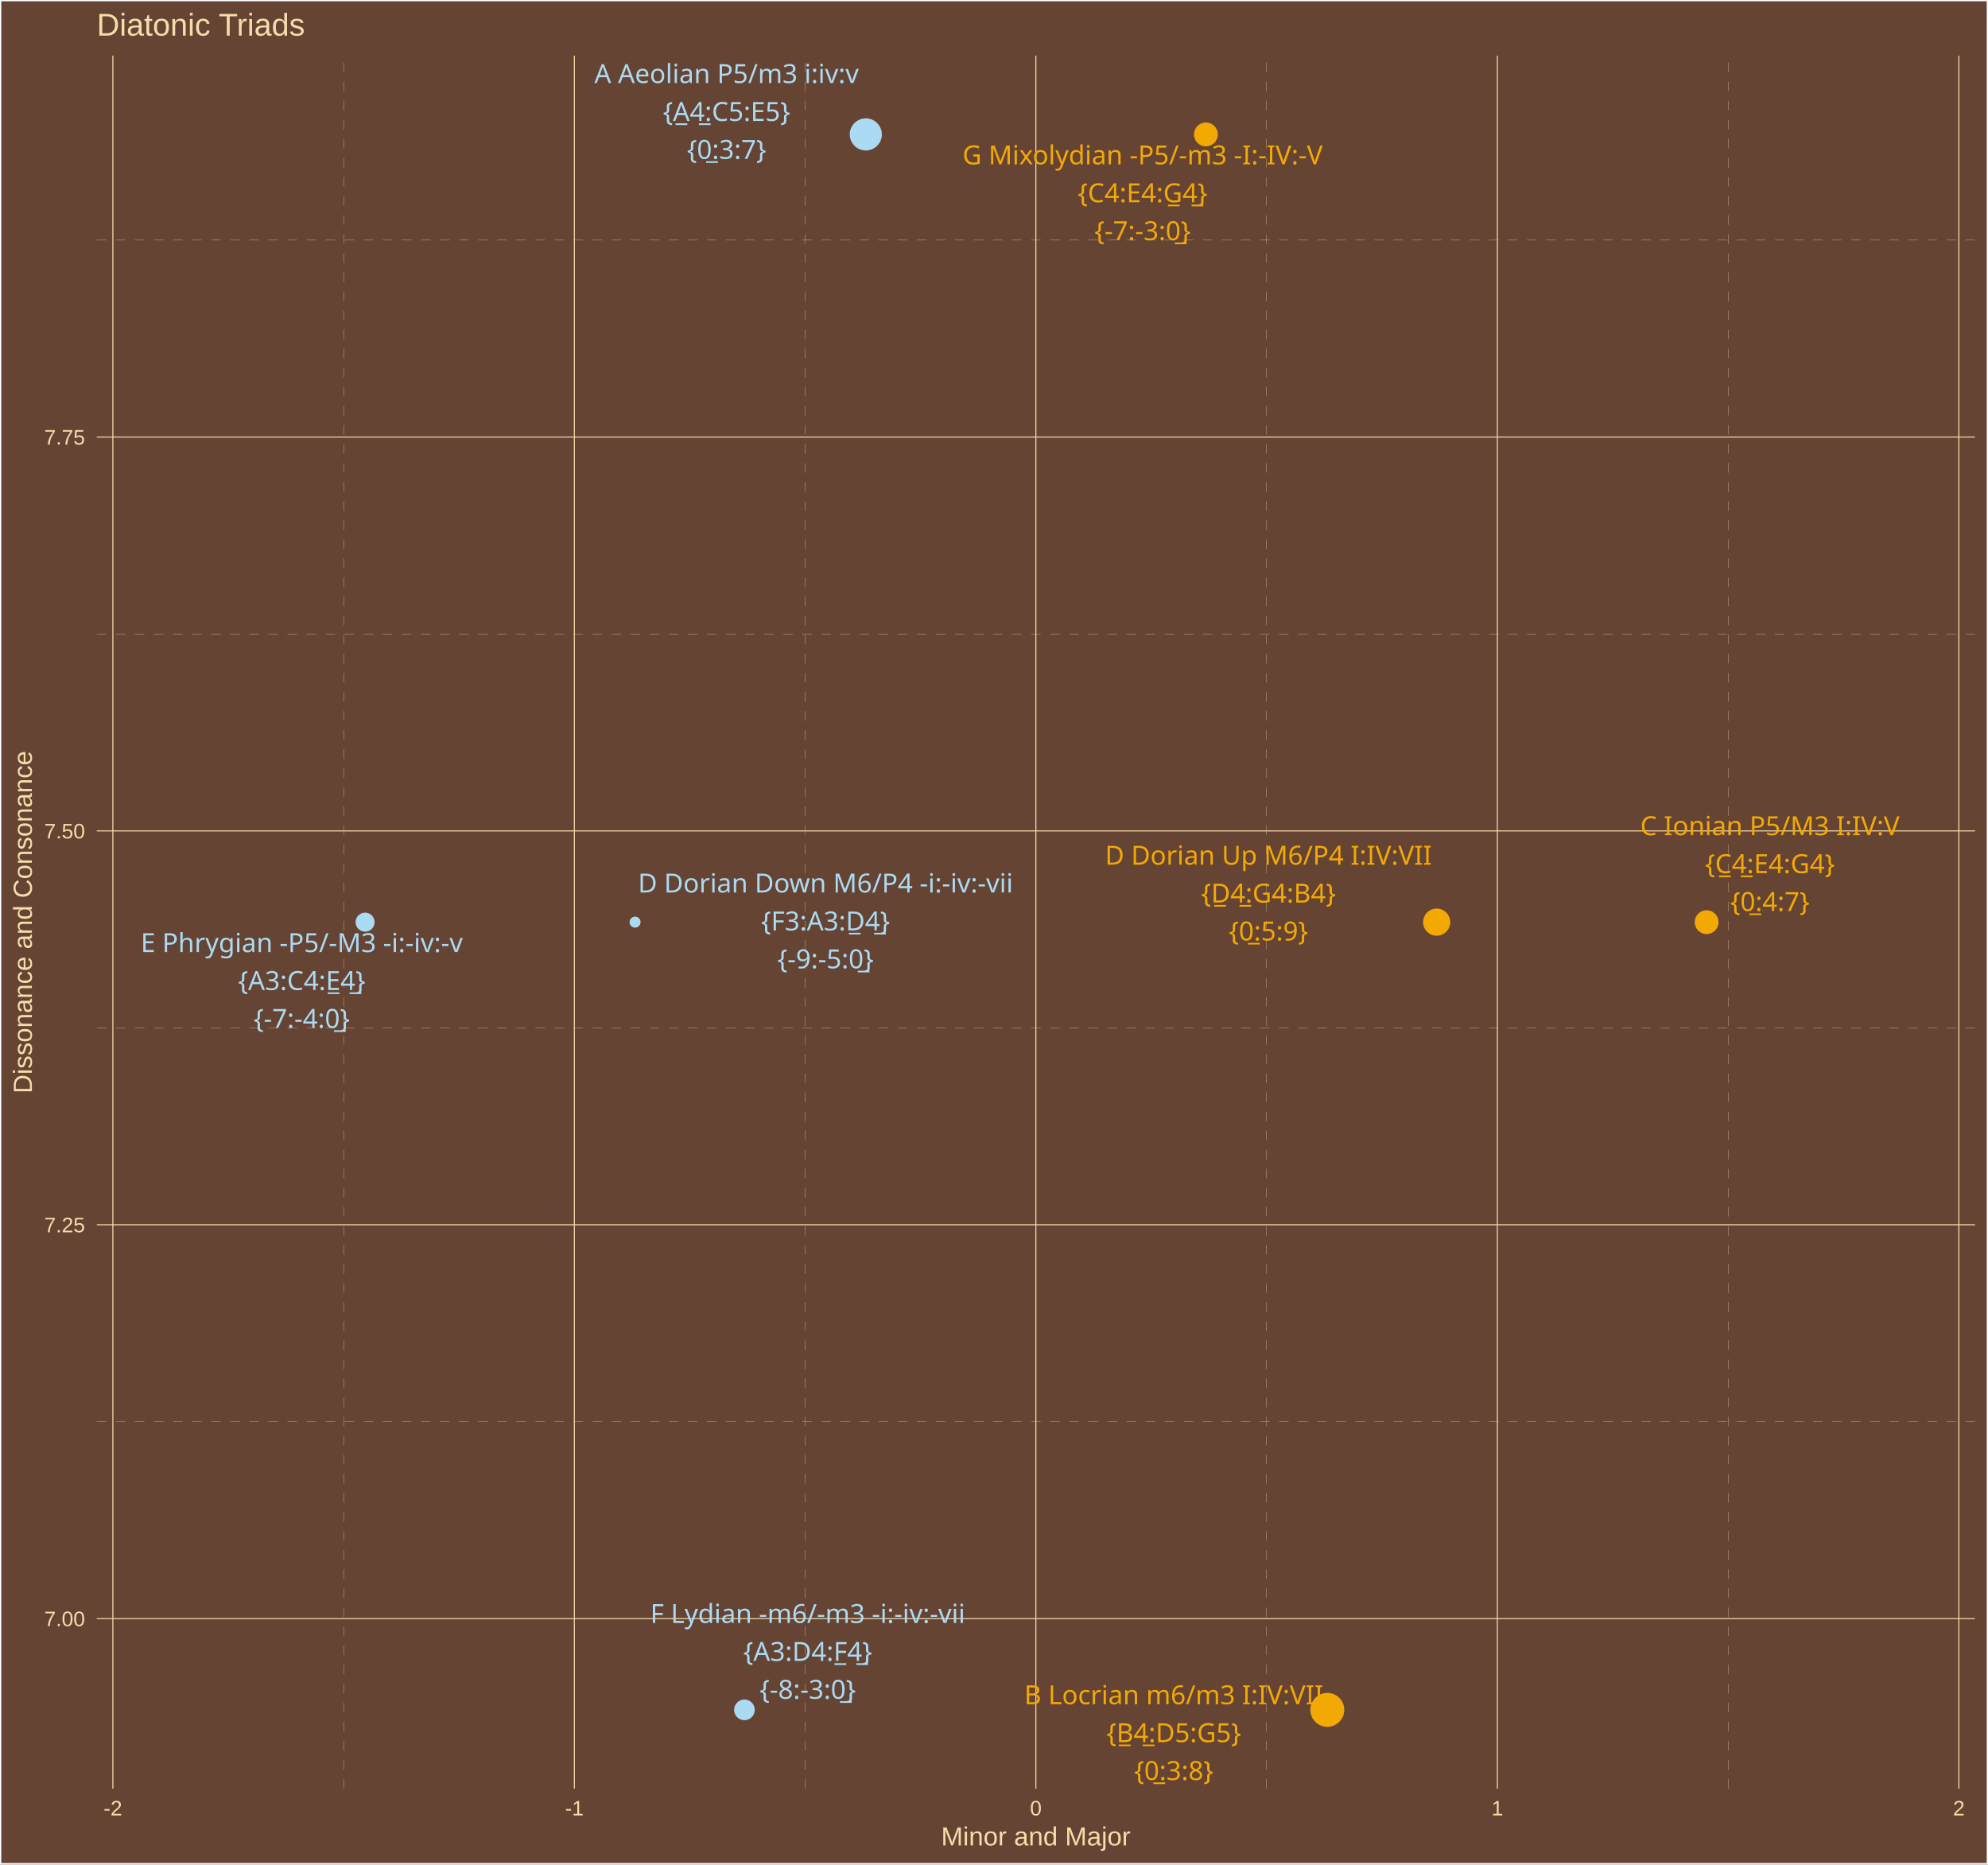
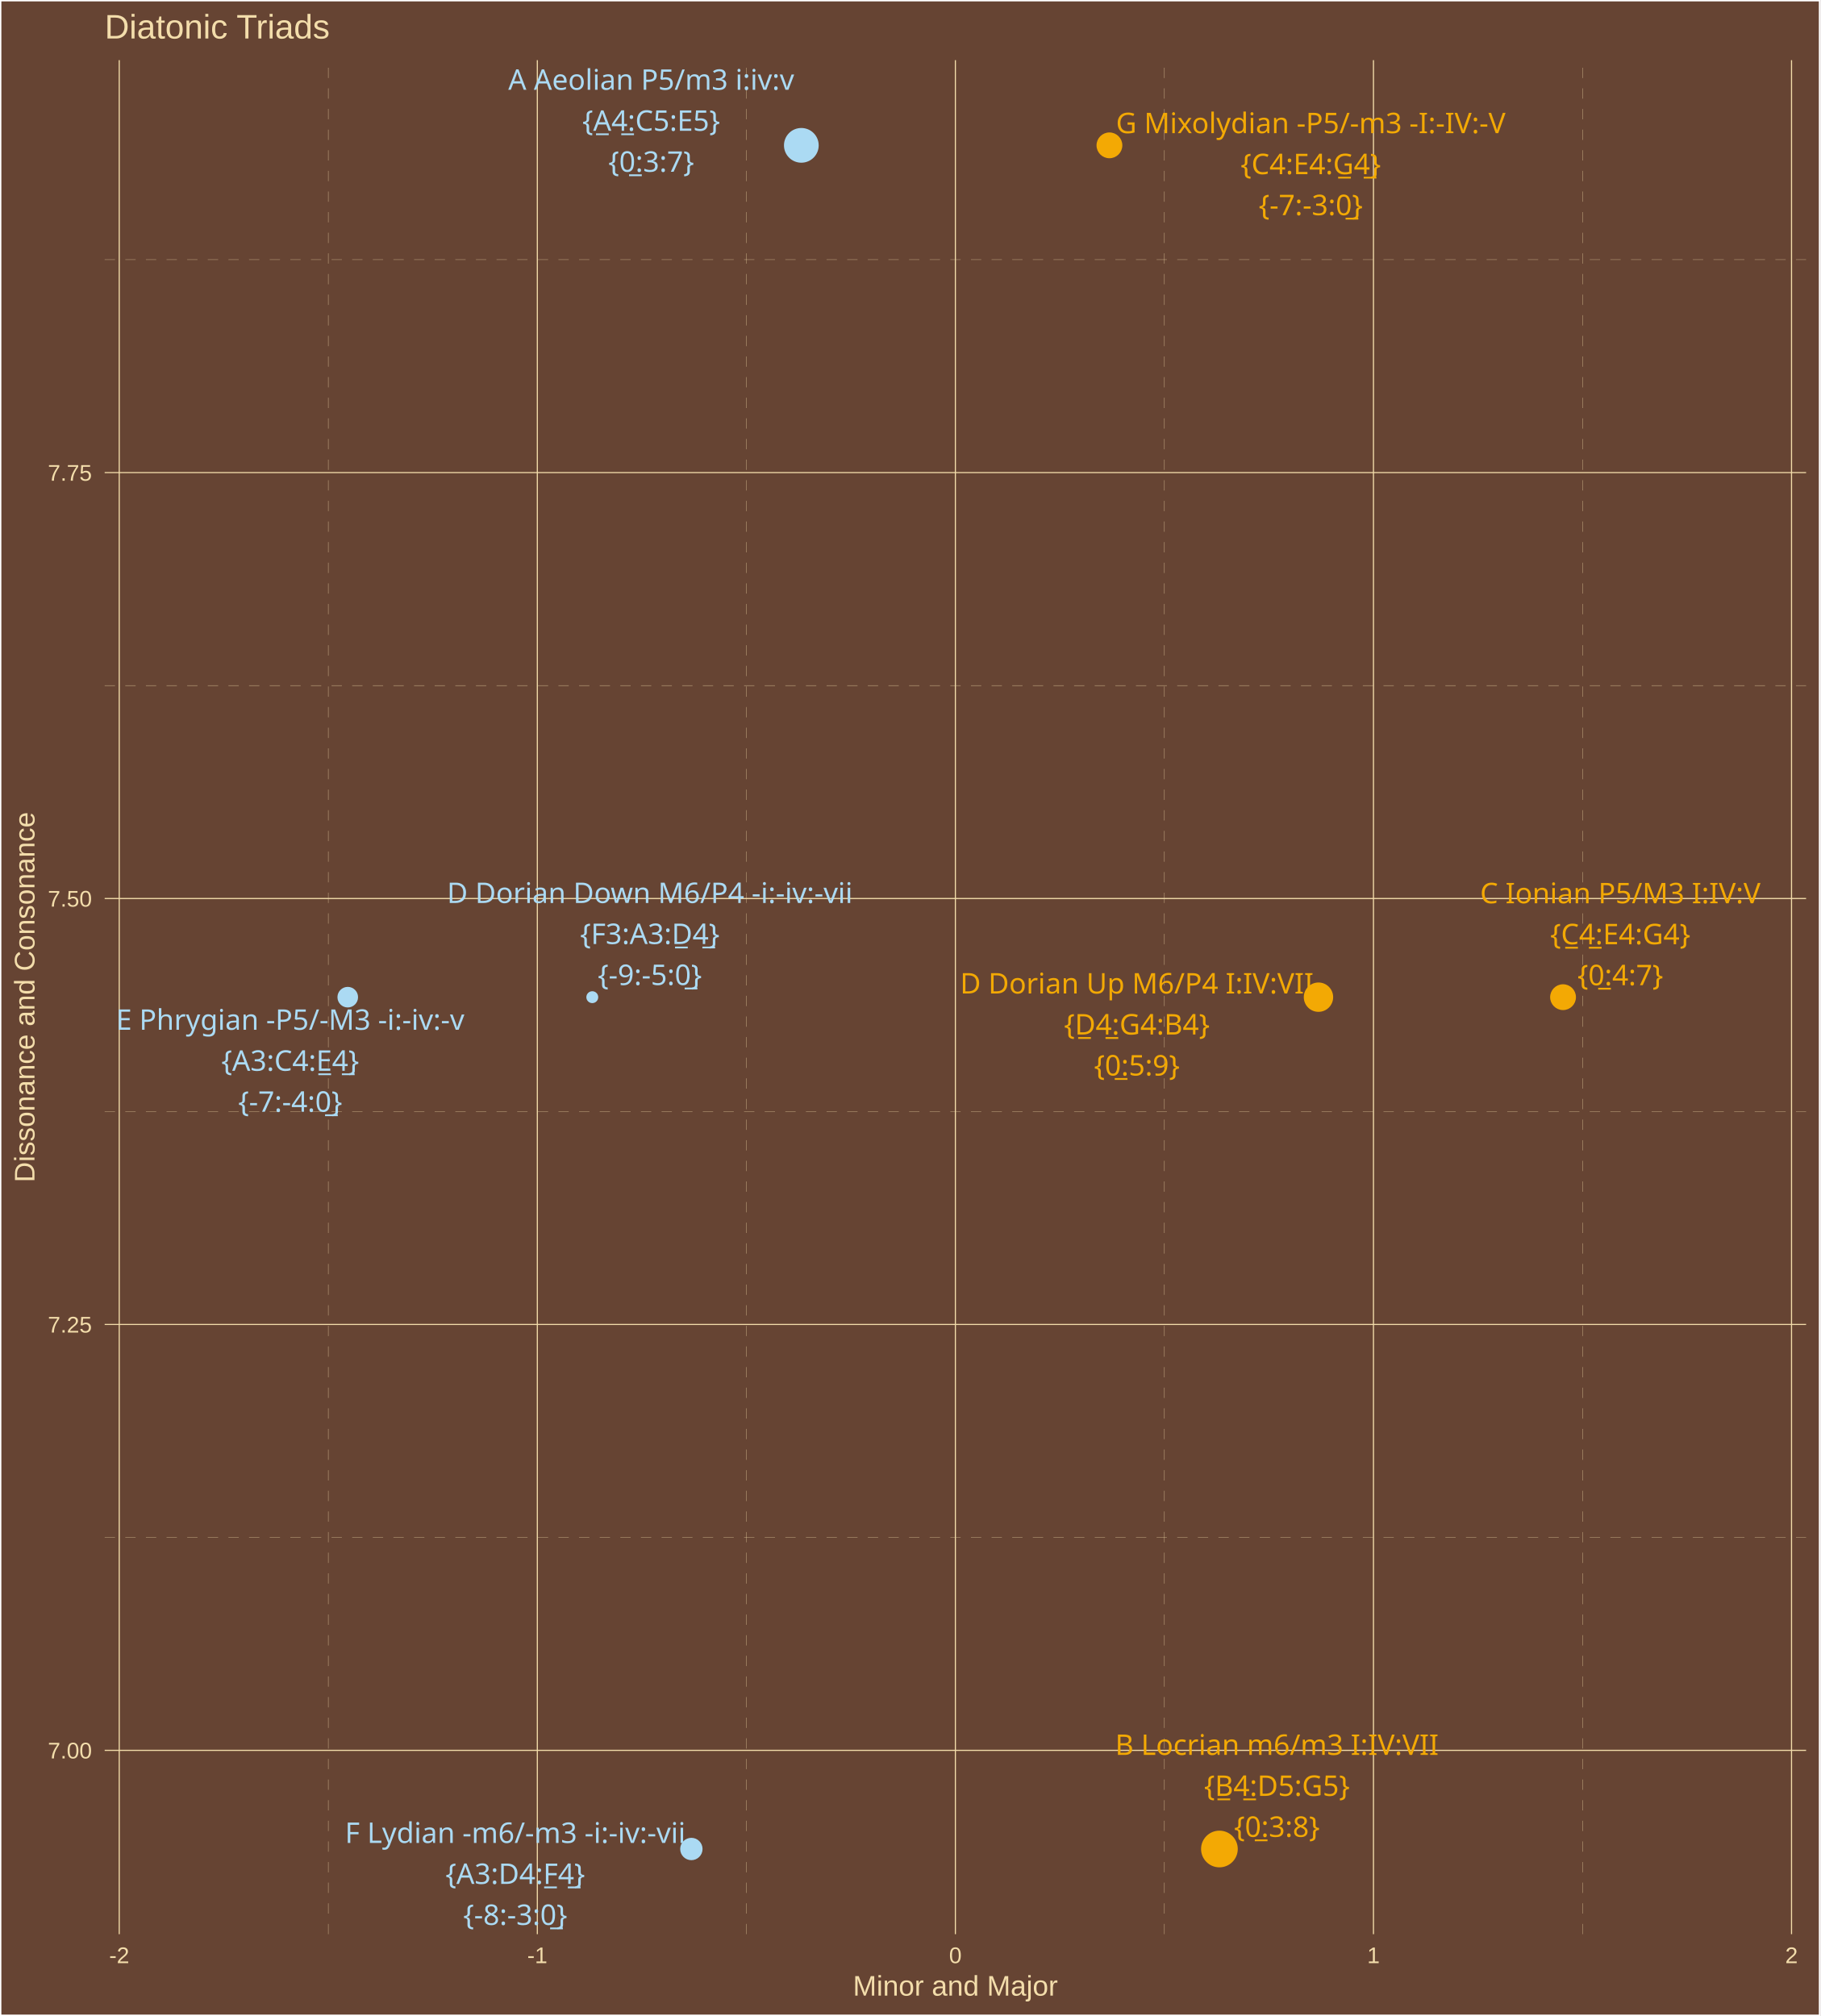
- <svg xmlns="http://www.w3.org/2000/svg" class="svglite" width="834.00pt" height="782.00pt" viewBox="0 0 834.00 782.00">
+ <svg xmlns="http://www.w3.org/2000/svg" class="svglite" width="706.00pt" height="782.00pt" viewBox="0 0 706.00 782.00">
  <defs>
    <style type="text/css">
    .svglite line, .svglite polyline, .svglite polygon, .svglite path, .svglite rect, .svglite circle {
      fill: none;
      stroke: #000000;
      stroke-linecap: round;
      stroke-linejoin: round;
      stroke-miterlimit: 10.00;
    }
    .svglite text {
      white-space: pre;
    }
  </style>
  </defs>
  <rect width="100%" height="100%" style="stroke: none; fill: #664433;" />
  <defs>
-     <clipPath id="cpMC4wMHw4MzQuMDB8MC4wMHw3ODIuMDA=">
-       <rect x="0.00" y="0.00" width="834.00" height="782.00" />
+     <clipPath id="cpMC4wMHw3MDYuMDB8MC4wMHw3ODIuMDA=">
+       <rect x="0.00" y="0.00" width="706.00" height="782.00" />
    </clipPath>
  </defs>
-   <g clip-path="url(#cpMC4wMHw4MzQuMDB8MC4wMHw3ODIuMDA=)">
-     <rect x="0.00" y="0" width="834.00" height="782.00" style="stroke-width: 1.07; stroke: #FFFFFF; fill: #664433;" />
+   <g clip-path="url(#cpMC4wMHw3MDYuMDB8MC4wMHw3ODIuMDA=)">
+     <rect x="0.00" y="0" width="706.00" height="782.00" style="stroke-width: 1.07; stroke: #FFFFFF; fill: #664433;" />
  </g>
  <defs>
-     <clipPath id="cpNDAuNjB8ODI4LjUyfDIzLjM0fDc1MC4yNw==">
-       <rect x="40.60" y="23.34" width="787.92" height="726.93" />
+     <clipPath id="cpNDAuNjB8NzAwLjUyfDIzLjM0fDc1MC4yNw==">
+       <rect x="40.60" y="23.34" width="659.92" height="726.93" />
    </clipPath>
  </defs>
-   <g clip-path="url(#cpNDAuNjB8ODI4LjUyfDIzLjM0fDc1MC4yNw==)">
-     <rect x="40.60" y="23.34" width="787.92" height="726.93" style="stroke-width: 1.07; stroke: none; fill: #664433;" />
-     <polyline points="40.60,596.35 828.52,596.35 " style="stroke-width: 0.11; stroke: #F3DDAB; stroke-dasharray: 4.00,4.00; stroke-linecap: butt;" />
-     <polyline points="40.60,431.13 828.52,431.13 " style="stroke-width: 0.11; stroke: #F3DDAB; stroke-dasharray: 4.00,4.00; stroke-linecap: butt;" />
-     <polyline points="40.60,265.92 828.52,265.92 " style="stroke-width: 0.11; stroke: #F3DDAB; stroke-dasharray: 4.00,4.00; stroke-linecap: butt;" />
-     <polyline points="40.60,100.71 828.52,100.71 " style="stroke-width: 0.11; stroke: #F3DDAB; stroke-dasharray: 4.00,4.00; stroke-linecap: butt;" />
-     <polyline points="144.15,750.27 144.15,23.34 " style="stroke-width: 0.11; stroke: #F3DDAB; stroke-dasharray: 4.00,4.00; stroke-linecap: butt;" />
-     <polyline points="337.76,750.27 337.76,23.34 " style="stroke-width: 0.11; stroke: #F3DDAB; stroke-dasharray: 4.00,4.00; stroke-linecap: butt;" />
-     <polyline points="531.37,750.27 531.37,23.34 " style="stroke-width: 0.11; stroke: #F3DDAB; stroke-dasharray: 4.00,4.00; stroke-linecap: butt;" />
-     <polyline points="724.97,750.27 724.97,23.34 " style="stroke-width: 0.11; stroke: #F3DDAB; stroke-dasharray: 4.00,4.00; stroke-linecap: butt;" />
-     <polyline points="40.60,678.95 828.52,678.95 " style="stroke-width: 0.43; stroke: #F3DDAB; stroke-linecap: butt;" />
-     <polyline points="40.60,513.74 828.52,513.74 " style="stroke-width: 0.43; stroke: #F3DDAB; stroke-linecap: butt;" />
-     <polyline points="40.60,348.53 828.52,348.53 " style="stroke-width: 0.43; stroke: #F3DDAB; stroke-linecap: butt;" />
-     <polyline points="40.60,183.32 828.52,183.32 " style="stroke-width: 0.43; stroke: #F3DDAB; stroke-linecap: butt;" />
-     <polyline points="47.35,750.27 47.35,23.34 " style="stroke-width: 0.43; stroke: #F3DDAB; stroke-linecap: butt;" />
-     <polyline points="240.95,750.27 240.95,23.34 " style="stroke-width: 0.43; stroke: #F3DDAB; stroke-linecap: butt;" />
-     <polyline points="434.56,750.27 434.56,23.34 " style="stroke-width: 0.43; stroke: #F3DDAB; stroke-linecap: butt;" />
-     <polyline points="628.17,750.27 628.17,23.34 " style="stroke-width: 0.43; stroke: #F3DDAB; stroke-linecap: butt;" />
-     <polyline points="821.78,750.27 821.78,23.34 " style="stroke-width: 0.43; stroke: #F3DDAB; stroke-linecap: butt;" />
-     <circle cx="715.96" cy="386.80" r="1.95" style="stroke-width: 0.71; stroke: #F3A904; fill: #F3A904;" />
-     <circle cx="153.16" cy="386.80" r="1.95" style="stroke-width: 0.71; stroke: #ABDAF3; fill: #ABDAF3;" />
-     <circle cx="363.22" cy="56.38" r="1.95" style="stroke-width: 0.71; stroke: #ABDAF3; fill: #ABDAF3;" />
-     <circle cx="505.90" cy="56.38" r="1.95" style="stroke-width: 0.71; stroke: #F3A904; fill: #F3A904;" />
-     <circle cx="602.71" cy="386.80" r="1.95" style="stroke-width: 0.71; stroke: #F3A904; fill: #F3A904;" />
-     <circle cx="266.42" cy="386.80" r="1.95" style="stroke-width: 0.71; stroke: #ABDAF3; fill: #ABDAF3;" />
-     <circle cx="556.83" cy="717.22" r="1.95" style="stroke-width: 0.71; stroke: #F3A904; fill: #F3A904;" />
-     <circle cx="312.30" cy="717.22" r="1.95" style="stroke-width: 0.71; stroke: #ABDAF3; fill: #ABDAF3;" />
-     <circle cx="715.96" cy="386.80" r="4.65" style="stroke-width: 0.71; stroke: #F3A904; fill: #F3A904;" />
-     <circle cx="153.16" cy="386.80" r="3.64" style="stroke-width: 0.71; stroke: #ABDAF3; fill: #ABDAF3;" />
-     <circle cx="363.22" cy="56.38" r="6.38" style="stroke-width: 0.71; stroke: #ABDAF3; fill: #ABDAF3;" />
-     <circle cx="505.90" cy="56.38" r="4.65" style="stroke-width: 0.71; stroke: #F3A904; fill: #F3A904;" />
-     <circle cx="602.71" cy="386.80" r="5.34" style="stroke-width: 0.71; stroke: #F3A904; fill: #F3A904;" />
-     <circle cx="266.42" cy="386.80" r="1.42" style="stroke-width: 0.71; stroke: #ABDAF3; fill: #ABDAF3;" />
-     <circle cx="556.83" cy="717.22" r="6.76" style="stroke-width: 0.71; stroke: #F3A904; fill: #F3A904;" />
-     <circle cx="312.30" cy="717.22" r="3.98" style="stroke-width: 0.71; stroke: #ABDAF3; fill: #ABDAF3;" />
-     <text x="742.51" y="350.33" text-anchor="middle" style="font-size: 11.04px;fill: #F3A904; font-family: &quot;Arial Unicode MS&quot;;" textLength="106.08px" lengthAdjust="spacingAndGlyphs">C Ionian P5/M3 I:IV:V</text>
-     <text x="742.51" y="366.23" text-anchor="middle" style="font-size: 11.04px;fill: #F3A904; font-family: &quot;Arial Unicode MS&quot;;" textLength="55.81px" lengthAdjust="spacingAndGlyphs">{C̲4̲:E4:G4}</text>
-     <text x="742.51" y="382.13" text-anchor="middle" style="font-size: 11.04px;fill: #F3A904; font-family: &quot;Arial Unicode MS&quot;;" textLength="31.91px" lengthAdjust="spacingAndGlyphs">{0̲:4:7}</text>
-     <text x="126.60" y="399.36" text-anchor="middle" style="font-size: 11.04px;fill: #ABDAF3; font-family: &quot;Arial Unicode MS&quot;;" textLength="132.39px" lengthAdjust="spacingAndGlyphs">E Phrygian -P5/-M3 -i:-iv:-v</text>
-     <text x="126.60" y="415.26" text-anchor="middle" style="font-size: 11.04px;fill: #ABDAF3; font-family: &quot;Arial Unicode MS&quot;;" textLength="54.59px" lengthAdjust="spacingAndGlyphs">{A3:C4:E̲4̲}</text>
-     <text x="126.60" y="431.15" text-anchor="middle" style="font-size: 11.04px;fill: #ABDAF3; font-family: &quot;Arial Unicode MS&quot;;" textLength="39.25px" lengthAdjust="spacingAndGlyphs">{-7:-4:0̲}</text>
-     <text x="304.81" y="34.83" text-anchor="middle" style="font-size: 11.04px;fill: #ABDAF3; font-family: &quot;Arial Unicode MS&quot;;" textLength="107.29px" lengthAdjust="spacingAndGlyphs">A Aeolian P5/m3 i:iv:v</text>
-     <text x="304.81" y="50.73" text-anchor="middle" style="font-size: 11.04px;fill: #ABDAF3; font-family: &quot;Arial Unicode MS&quot;;" textLength="54.59px" lengthAdjust="spacingAndGlyphs">{A̲4̲:C5:E5}</text>
-     <text x="304.81" y="66.63" text-anchor="middle" style="font-size: 11.04px;fill: #ABDAF3; font-family: &quot;Arial Unicode MS&quot;;" textLength="31.91px" lengthAdjust="spacingAndGlyphs">{0̲:3:7}</text>
-     <text x="479.34" y="68.94" text-anchor="middle" style="font-size: 11.04px;fill: #F3A904; font-family: &quot;Arial Unicode MS&quot;;" textLength="147.11px" lengthAdjust="spacingAndGlyphs">G Mixolydian -P5/-m3 -I:-IV:-V</text>
-     <text x="479.34" y="84.83" text-anchor="middle" style="font-size: 11.04px;fill: #F3A904; font-family: &quot;Arial Unicode MS&quot;;" textLength="55.81px" lengthAdjust="spacingAndGlyphs">{C4:E4:G̲4̲}</text>
-     <text x="479.34" y="100.73" text-anchor="middle" style="font-size: 11.04px;fill: #F3A904; font-family: &quot;Arial Unicode MS&quot;;" textLength="39.25px" lengthAdjust="spacingAndGlyphs">{-7:-3:0̲}</text>
-     <text x="532.15" y="362.69" text-anchor="middle" style="font-size: 11.04px;fill: #F3A904; font-family: &quot;Arial Unicode MS&quot;;" textLength="131.82px" lengthAdjust="spacingAndGlyphs">D Dorian Up M6/P4 I:IV:VII</text>
-     <text x="532.15" y="378.59" text-anchor="middle" style="font-size: 11.04px;fill: #F3A904; font-family: &quot;Arial Unicode MS&quot;;" textLength="55.81px" lengthAdjust="spacingAndGlyphs">{D̲4̲:G4:B4}</text>
-     <text x="532.15" y="394.49" text-anchor="middle" style="font-size: 11.04px;fill: #F3A904; font-family: &quot;Arial Unicode MS&quot;;" textLength="31.91px" lengthAdjust="spacingAndGlyphs">{0̲:5:9}</text>
-     <text x="346.32" y="374.36" text-anchor="middle" style="font-size: 11.04px;fill: #ABDAF3; font-family: &quot;Arial Unicode MS&quot;;" textLength="150.77px" lengthAdjust="spacingAndGlyphs">D Dorian Down M6/P4 -i:-iv:-vii</text>
-     <text x="346.32" y="390.26" text-anchor="middle" style="font-size: 11.04px;fill: #ABDAF3; font-family: &quot;Arial Unicode MS&quot;;" textLength="53.97px" lengthAdjust="spacingAndGlyphs">{F3:A3:D̲4̲}</text>
-     <text x="346.32" y="406.16" text-anchor="middle" style="font-size: 11.04px;fill: #ABDAF3; font-family: &quot;Arial Unicode MS&quot;;" textLength="39.25px" lengthAdjust="spacingAndGlyphs">{-9:-5:0̲}</text>
-     <text x="492.43" y="714.86" text-anchor="middle" style="font-size: 11.04px;fill: #F3A904; font-family: &quot;Arial Unicode MS&quot;;" textLength="119.56px" lengthAdjust="spacingAndGlyphs">B Locrian m6/m3 I:IV:VII</text>
-     <text x="492.43" y="730.76" text-anchor="middle" style="font-size: 11.04px;fill: #F3A904; font-family: &quot;Arial Unicode MS&quot;;" textLength="55.81px" lengthAdjust="spacingAndGlyphs">{B̲4̲:D5:G5}</text>
-     <text x="492.43" y="746.65" text-anchor="middle" style="font-size: 11.04px;fill: #F3A904; font-family: &quot;Arial Unicode MS&quot;;" textLength="31.91px" lengthAdjust="spacingAndGlyphs">{0̲:3:8}</text>
-     <text x="338.86" y="680.77" text-anchor="middle" style="font-size: 11.04px;fill: #ABDAF3; font-family: &quot;Arial Unicode MS&quot;;" textLength="127.47px" lengthAdjust="spacingAndGlyphs">F Lydian -m6/-m3 -i:-iv:-vii</text>
-     <text x="338.86" y="696.67" text-anchor="middle" style="font-size: 11.04px;fill: #ABDAF3; font-family: &quot;Arial Unicode MS&quot;;" textLength="53.97px" lengthAdjust="spacingAndGlyphs">{A3:D4:F̲4̲}</text>
-     <text x="338.86" y="712.57" text-anchor="middle" style="font-size: 11.04px;fill: #ABDAF3; font-family: &quot;Arial Unicode MS&quot;;" textLength="39.25px" lengthAdjust="spacingAndGlyphs">{-8:-3:0̲}</text>
+   <g clip-path="url(#cpNDAuNjB8NzAwLjUyfDIzLjM0fDc1MC4yNw==)">
+     <rect x="40.60" y="23.34" width="659.92" height="726.93" style="stroke-width: 1.07; stroke: none; fill: #664433;" />
+     <polyline points="40.60,596.35 700.52,596.35 " style="stroke-width: 0.11; stroke: #F3DDAB; stroke-dasharray: 4.00,4.00; stroke-linecap: butt;" />
+     <polyline points="40.60,431.13 700.52,431.13 " style="stroke-width: 0.11; stroke: #F3DDAB; stroke-dasharray: 4.00,4.00; stroke-linecap: butt;" />
+     <polyline points="40.60,265.92 700.52,265.92 " style="stroke-width: 0.11; stroke: #F3DDAB; stroke-dasharray: 4.00,4.00; stroke-linecap: butt;" />
+     <polyline points="40.60,100.71 700.52,100.71 " style="stroke-width: 0.11; stroke: #F3DDAB; stroke-dasharray: 4.00,4.00; stroke-linecap: butt;" />
+     <polyline points="127.33,750.27 127.33,23.34 " style="stroke-width: 0.11; stroke: #F3DDAB; stroke-dasharray: 4.00,4.00; stroke-linecap: butt;" />
+     <polyline points="289.48,750.27 289.48,23.34 " style="stroke-width: 0.11; stroke: #F3DDAB; stroke-dasharray: 4.00,4.00; stroke-linecap: butt;" />
+     <polyline points="451.64,750.27 451.64,23.34 " style="stroke-width: 0.11; stroke: #F3DDAB; stroke-dasharray: 4.00,4.00; stroke-linecap: butt;" />
+     <polyline points="613.80,750.27 613.80,23.34 " style="stroke-width: 0.11; stroke: #F3DDAB; stroke-dasharray: 4.00,4.00; stroke-linecap: butt;" />
+     <polyline points="40.60,678.95 700.52,678.95 " style="stroke-width: 0.43; stroke: #F3DDAB; stroke-linecap: butt;" />
+     <polyline points="40.60,513.74 700.52,513.74 " style="stroke-width: 0.43; stroke: #F3DDAB; stroke-linecap: butt;" />
+     <polyline points="40.60,348.53 700.52,348.53 " style="stroke-width: 0.43; stroke: #F3DDAB; stroke-linecap: butt;" />
+     <polyline points="40.60,183.32 700.52,183.32 " style="stroke-width: 0.43; stroke: #F3DDAB; stroke-linecap: butt;" />
+     <polyline points="46.25,750.27 46.25,23.34 " style="stroke-width: 0.43; stroke: #F3DDAB; stroke-linecap: butt;" />
+     <polyline points="208.41,750.27 208.41,23.34 " style="stroke-width: 0.43; stroke: #F3DDAB; stroke-linecap: butt;" />
+     <polyline points="370.56,750.27 370.56,23.34 " style="stroke-width: 0.43; stroke: #F3DDAB; stroke-linecap: butt;" />
+     <polyline points="532.72,750.27 532.72,23.34 " style="stroke-width: 0.43; stroke: #F3DDAB; stroke-linecap: butt;" />
+     <polyline points="694.87,750.27 694.87,23.34 " style="stroke-width: 0.43; stroke: #F3DDAB; stroke-linecap: butt;" />
+     <circle cx="606.25" cy="386.80" r="1.95" style="stroke-width: 0.71; stroke: #F3A904; fill: #F3A904;" />
+     <circle cx="134.88" cy="386.80" r="1.95" style="stroke-width: 0.71; stroke: #ABDAF3; fill: #ABDAF3;" />
+     <circle cx="310.81" cy="56.38" r="1.95" style="stroke-width: 0.71; stroke: #ABDAF3; fill: #ABDAF3;" />
+     <circle cx="430.31" cy="56.38" r="1.95" style="stroke-width: 0.71; stroke: #F3A904; fill: #F3A904;" />
+     <circle cx="511.39" cy="386.80" r="1.95" style="stroke-width: 0.71; stroke: #F3A904; fill: #F3A904;" />
+     <circle cx="229.73" cy="386.80" r="1.95" style="stroke-width: 0.71; stroke: #ABDAF3; fill: #ABDAF3;" />
+     <circle cx="472.97" cy="717.22" r="1.95" style="stroke-width: 0.71; stroke: #F3A904; fill: #F3A904;" />
+     <circle cx="268.16" cy="717.22" r="1.95" style="stroke-width: 0.71; stroke: #ABDAF3; fill: #ABDAF3;" />
+     <circle cx="606.25" cy="386.80" r="4.65" style="stroke-width: 0.71; stroke: #F3A904; fill: #F3A904;" />
+     <circle cx="134.88" cy="386.80" r="3.64" style="stroke-width: 0.71; stroke: #ABDAF3; fill: #ABDAF3;" />
+     <circle cx="310.81" cy="56.38" r="6.38" style="stroke-width: 0.71; stroke: #ABDAF3; fill: #ABDAF3;" />
+     <circle cx="430.31" cy="56.38" r="4.65" style="stroke-width: 0.71; stroke: #F3A904; fill: #F3A904;" />
+     <circle cx="511.39" cy="386.80" r="5.34" style="stroke-width: 0.71; stroke: #F3A904; fill: #F3A904;" />
+     <circle cx="229.73" cy="386.80" r="1.42" style="stroke-width: 0.71; stroke: #ABDAF3; fill: #ABDAF3;" />
+     <circle cx="472.97" cy="717.22" r="6.76" style="stroke-width: 0.71; stroke: #F3A904; fill: #F3A904;" />
+     <circle cx="268.16" cy="717.22" r="3.98" style="stroke-width: 0.71; stroke: #ABDAF3; fill: #ABDAF3;" />
+     <text x="628.46" y="350.38" text-anchor="middle" style="font-size: 11.04px;fill: #F3A904; font-family: &quot;Arial Unicode MS&quot;;" textLength="106.08px" lengthAdjust="spacingAndGlyphs">C Ionian P5/M3 I:IV:V</text>
+     <text x="628.46" y="366.27" text-anchor="middle" style="font-size: 11.04px;fill: #F3A904; font-family: &quot;Arial Unicode MS&quot;;" textLength="55.81px" lengthAdjust="spacingAndGlyphs">{C̲4̲:E4:G4}</text>
+     <text x="628.46" y="382.17" text-anchor="middle" style="font-size: 11.04px;fill: #F3A904; font-family: &quot;Arial Unicode MS&quot;;" textLength="31.91px" lengthAdjust="spacingAndGlyphs">{0̲:4:7}</text>
+     <text x="112.56" y="399.45" text-anchor="middle" style="font-size: 11.04px;fill: #ABDAF3; font-family: &quot;Arial Unicode MS&quot;;" textLength="132.39px" lengthAdjust="spacingAndGlyphs">E Phrygian -P5/-M3 -i:-iv:-v</text>
+     <text x="112.56" y="415.35" text-anchor="middle" style="font-size: 11.04px;fill: #ABDAF3; font-family: &quot;Arial Unicode MS&quot;;" textLength="54.59px" lengthAdjust="spacingAndGlyphs">{A3:C4:E̲4̲}</text>
+     <text x="112.56" y="431.25" text-anchor="middle" style="font-size: 11.04px;fill: #ABDAF3; font-family: &quot;Arial Unicode MS&quot;;" textLength="39.25px" lengthAdjust="spacingAndGlyphs">{-7:-4:0̲}</text>
+     <text x="252.58" y="34.83" text-anchor="middle" style="font-size: 11.04px;fill: #ABDAF3; font-family: &quot;Arial Unicode MS&quot;;" textLength="107.29px" lengthAdjust="spacingAndGlyphs">A Aeolian P5/m3 i:iv:v</text>
+     <text x="252.58" y="50.73" text-anchor="middle" style="font-size: 11.04px;fill: #ABDAF3; font-family: &quot;Arial Unicode MS&quot;;" textLength="54.59px" lengthAdjust="spacingAndGlyphs">{A̲4̲:C5:E5}</text>
+     <text x="252.58" y="66.63" text-anchor="middle" style="font-size: 11.04px;fill: #ABDAF3; font-family: &quot;Arial Unicode MS&quot;;" textLength="31.91px" lengthAdjust="spacingAndGlyphs">{0̲:3:7}</text>
+     <text x="508.39" y="51.66" text-anchor="middle" style="font-size: 11.04px;fill: #F3A904; font-family: &quot;Arial Unicode MS&quot;;" textLength="147.11px" lengthAdjust="spacingAndGlyphs">G Mixolydian -P5/-m3 -I:-IV:-V</text>
+     <text x="508.39" y="67.56" text-anchor="middle" style="font-size: 11.04px;fill: #F3A904; font-family: &quot;Arial Unicode MS&quot;;" textLength="55.81px" lengthAdjust="spacingAndGlyphs">{C4:E4:G̲4̲}</text>
+     <text x="508.39" y="83.46" text-anchor="middle" style="font-size: 11.04px;fill: #F3A904; font-family: &quot;Arial Unicode MS&quot;;" textLength="39.25px" lengthAdjust="spacingAndGlyphs">{-7:-3:0̲}</text>
+     <text x="440.95" y="385.38" text-anchor="middle" style="font-size: 11.04px;fill: #F3A904; font-family: &quot;Arial Unicode MS&quot;;" textLength="131.82px" lengthAdjust="spacingAndGlyphs">D Dorian Up M6/P4 I:IV:VII</text>
+     <text x="440.95" y="401.28" text-anchor="middle" style="font-size: 11.04px;fill: #F3A904; font-family: &quot;Arial Unicode MS&quot;;" textLength="55.81px" lengthAdjust="spacingAndGlyphs">{D̲4̲:G4:B4}</text>
+     <text x="440.95" y="417.18" text-anchor="middle" style="font-size: 11.04px;fill: #F3A904; font-family: &quot;Arial Unicode MS&quot;;" textLength="31.91px" lengthAdjust="spacingAndGlyphs">{0̲:5:9}</text>
+     <text x="252.04" y="350.28" text-anchor="middle" style="font-size: 11.04px;fill: #ABDAF3; font-family: &quot;Arial Unicode MS&quot;;" textLength="150.77px" lengthAdjust="spacingAndGlyphs">D Dorian Down M6/P4 -i:-iv:-vii</text>
+     <text x="252.04" y="366.18" text-anchor="middle" style="font-size: 11.04px;fill: #ABDAF3; font-family: &quot;Arial Unicode MS&quot;;" textLength="53.97px" lengthAdjust="spacingAndGlyphs">{F3:A3:D̲4̲}</text>
+     <text x="252.04" y="382.08" text-anchor="middle" style="font-size: 11.04px;fill: #ABDAF3; font-family: &quot;Arial Unicode MS&quot;;" textLength="39.25px" lengthAdjust="spacingAndGlyphs">{-9:-5:0̲}</text>
+     <text x="495.27" y="680.72" text-anchor="middle" style="font-size: 11.04px;fill: #F3A904; font-family: &quot;Arial Unicode MS&quot;;" textLength="119.56px" lengthAdjust="spacingAndGlyphs">B Locrian m6/m3 I:IV:VII</text>
+     <text x="495.27" y="696.62" text-anchor="middle" style="font-size: 11.04px;fill: #F3A904; font-family: &quot;Arial Unicode MS&quot;;" textLength="55.81px" lengthAdjust="spacingAndGlyphs">{B̲4̲:D5:G5}</text>
+     <text x="495.27" y="712.51" text-anchor="middle" style="font-size: 11.04px;fill: #F3A904; font-family: &quot;Arial Unicode MS&quot;;" textLength="31.91px" lengthAdjust="spacingAndGlyphs">{0̲:3:8}</text>
+     <text x="199.85" y="714.87" text-anchor="middle" style="font-size: 11.04px;fill: #ABDAF3; font-family: &quot;Arial Unicode MS&quot;;" textLength="127.47px" lengthAdjust="spacingAndGlyphs">F Lydian -m6/-m3 -i:-iv:-vii</text>
+     <text x="199.85" y="730.77" text-anchor="middle" style="font-size: 11.04px;fill: #ABDAF3; font-family: &quot;Arial Unicode MS&quot;;" textLength="53.97px" lengthAdjust="spacingAndGlyphs">{A3:D4:F̲4̲}</text>
+     <text x="199.85" y="746.67" text-anchor="middle" style="font-size: 11.04px;fill: #ABDAF3; font-family: &quot;Arial Unicode MS&quot;;" textLength="39.25px" lengthAdjust="spacingAndGlyphs">{-8:-3:0̲}</text>
  </g>
-   <g clip-path="url(#cpMC4wMHw4MzQuMDB8MC4wMHw3ODIuMDA=)">
+   <g clip-path="url(#cpMC4wMHw3MDYuMDB8MC4wMHw3ODIuMDA=)">
    <text x="35.67" y="682.10" text-anchor="end" style="font-size: 8.80px;fill: #F3DDAB; font-family: &quot;Arial&quot;;" textLength="17.13px" lengthAdjust="spacingAndGlyphs">7.00</text>
    <text x="35.67" y="516.89" text-anchor="end" style="font-size: 8.80px;fill: #F3DDAB; font-family: &quot;Arial&quot;;" textLength="17.13px" lengthAdjust="spacingAndGlyphs">7.25</text>
    <text x="35.67" y="351.68" text-anchor="end" style="font-size: 8.80px;fill: #F3DDAB; font-family: &quot;Arial&quot;;" textLength="17.13px" lengthAdjust="spacingAndGlyphs">7.50</text>
    <text x="35.67" y="186.47" text-anchor="end" style="font-size: 8.80px;fill: #F3DDAB; font-family: &quot;Arial&quot;;" textLength="17.13px" lengthAdjust="spacingAndGlyphs">7.75</text>
-     <text x="47.35" y="761.50" text-anchor="middle" style="font-size: 8.80px;fill: #F3DDAB; font-family: &quot;Arial&quot;;" textLength="7.83px" lengthAdjust="spacingAndGlyphs">-2</text>
-     <text x="240.95" y="761.50" text-anchor="middle" style="font-size: 8.80px;fill: #F3DDAB; font-family: &quot;Arial&quot;;" textLength="7.83px" lengthAdjust="spacingAndGlyphs">-1</text>
-     <text x="434.56" y="761.50" text-anchor="middle" style="font-size: 8.80px;fill: #F3DDAB; font-family: &quot;Arial&quot;;" textLength="4.90px" lengthAdjust="spacingAndGlyphs">0</text>
-     <text x="628.17" y="761.50" text-anchor="middle" style="font-size: 8.80px;fill: #F3DDAB; font-family: &quot;Arial&quot;;" textLength="4.90px" lengthAdjust="spacingAndGlyphs">1</text>
-     <text x="821.78" y="761.50" text-anchor="middle" style="font-size: 8.80px;fill: #F3DDAB; font-family: &quot;Arial&quot;;" textLength="4.90px" lengthAdjust="spacingAndGlyphs">2</text>
-     <text x="434.56" y="774.09" text-anchor="middle" style="font-size: 11.00px;fill: #F3DDAB; font-family: &quot;Arial&quot;;" textLength="79.49px" lengthAdjust="spacingAndGlyphs">Minor and Major</text>
+     <text x="46.25" y="761.50" text-anchor="middle" style="font-size: 8.80px;fill: #F3DDAB; font-family: &quot;Arial&quot;;" textLength="7.83px" lengthAdjust="spacingAndGlyphs">-2</text>
+     <text x="208.41" y="761.50" text-anchor="middle" style="font-size: 8.80px;fill: #F3DDAB; font-family: &quot;Arial&quot;;" textLength="7.83px" lengthAdjust="spacingAndGlyphs">-1</text>
+     <text x="370.56" y="761.50" text-anchor="middle" style="font-size: 8.80px;fill: #F3DDAB; font-family: &quot;Arial&quot;;" textLength="4.90px" lengthAdjust="spacingAndGlyphs">0</text>
+     <text x="532.72" y="761.50" text-anchor="middle" style="font-size: 8.80px;fill: #F3DDAB; font-family: &quot;Arial&quot;;" textLength="4.90px" lengthAdjust="spacingAndGlyphs">1</text>
+     <text x="694.87" y="761.50" text-anchor="middle" style="font-size: 8.80px;fill: #F3DDAB; font-family: &quot;Arial&quot;;" textLength="4.90px" lengthAdjust="spacingAndGlyphs">2</text>
+     <text x="370.56" y="774.09" text-anchor="middle" style="font-size: 11.00px;fill: #F3DDAB; font-family: &quot;Arial&quot;;" textLength="79.49px" lengthAdjust="spacingAndGlyphs">Minor and Major</text>
    <text transform="translate(13.37,386.80) rotate(-90)" text-anchor="middle" style="font-size: 11.00px;fill: #F3DDAB; font-family: &quot;Arial&quot;;" textLength="143.73px" lengthAdjust="spacingAndGlyphs">Dissonance and Consonance</text>
    <text x="40.60" y="14.94" style="font-size: 13.20px;fill: #F3DDAB; font-family: &quot;Arial&quot;;" textLength="87.97px" lengthAdjust="spacingAndGlyphs">Diatonic Triads</text>
  </g>
</svg>
